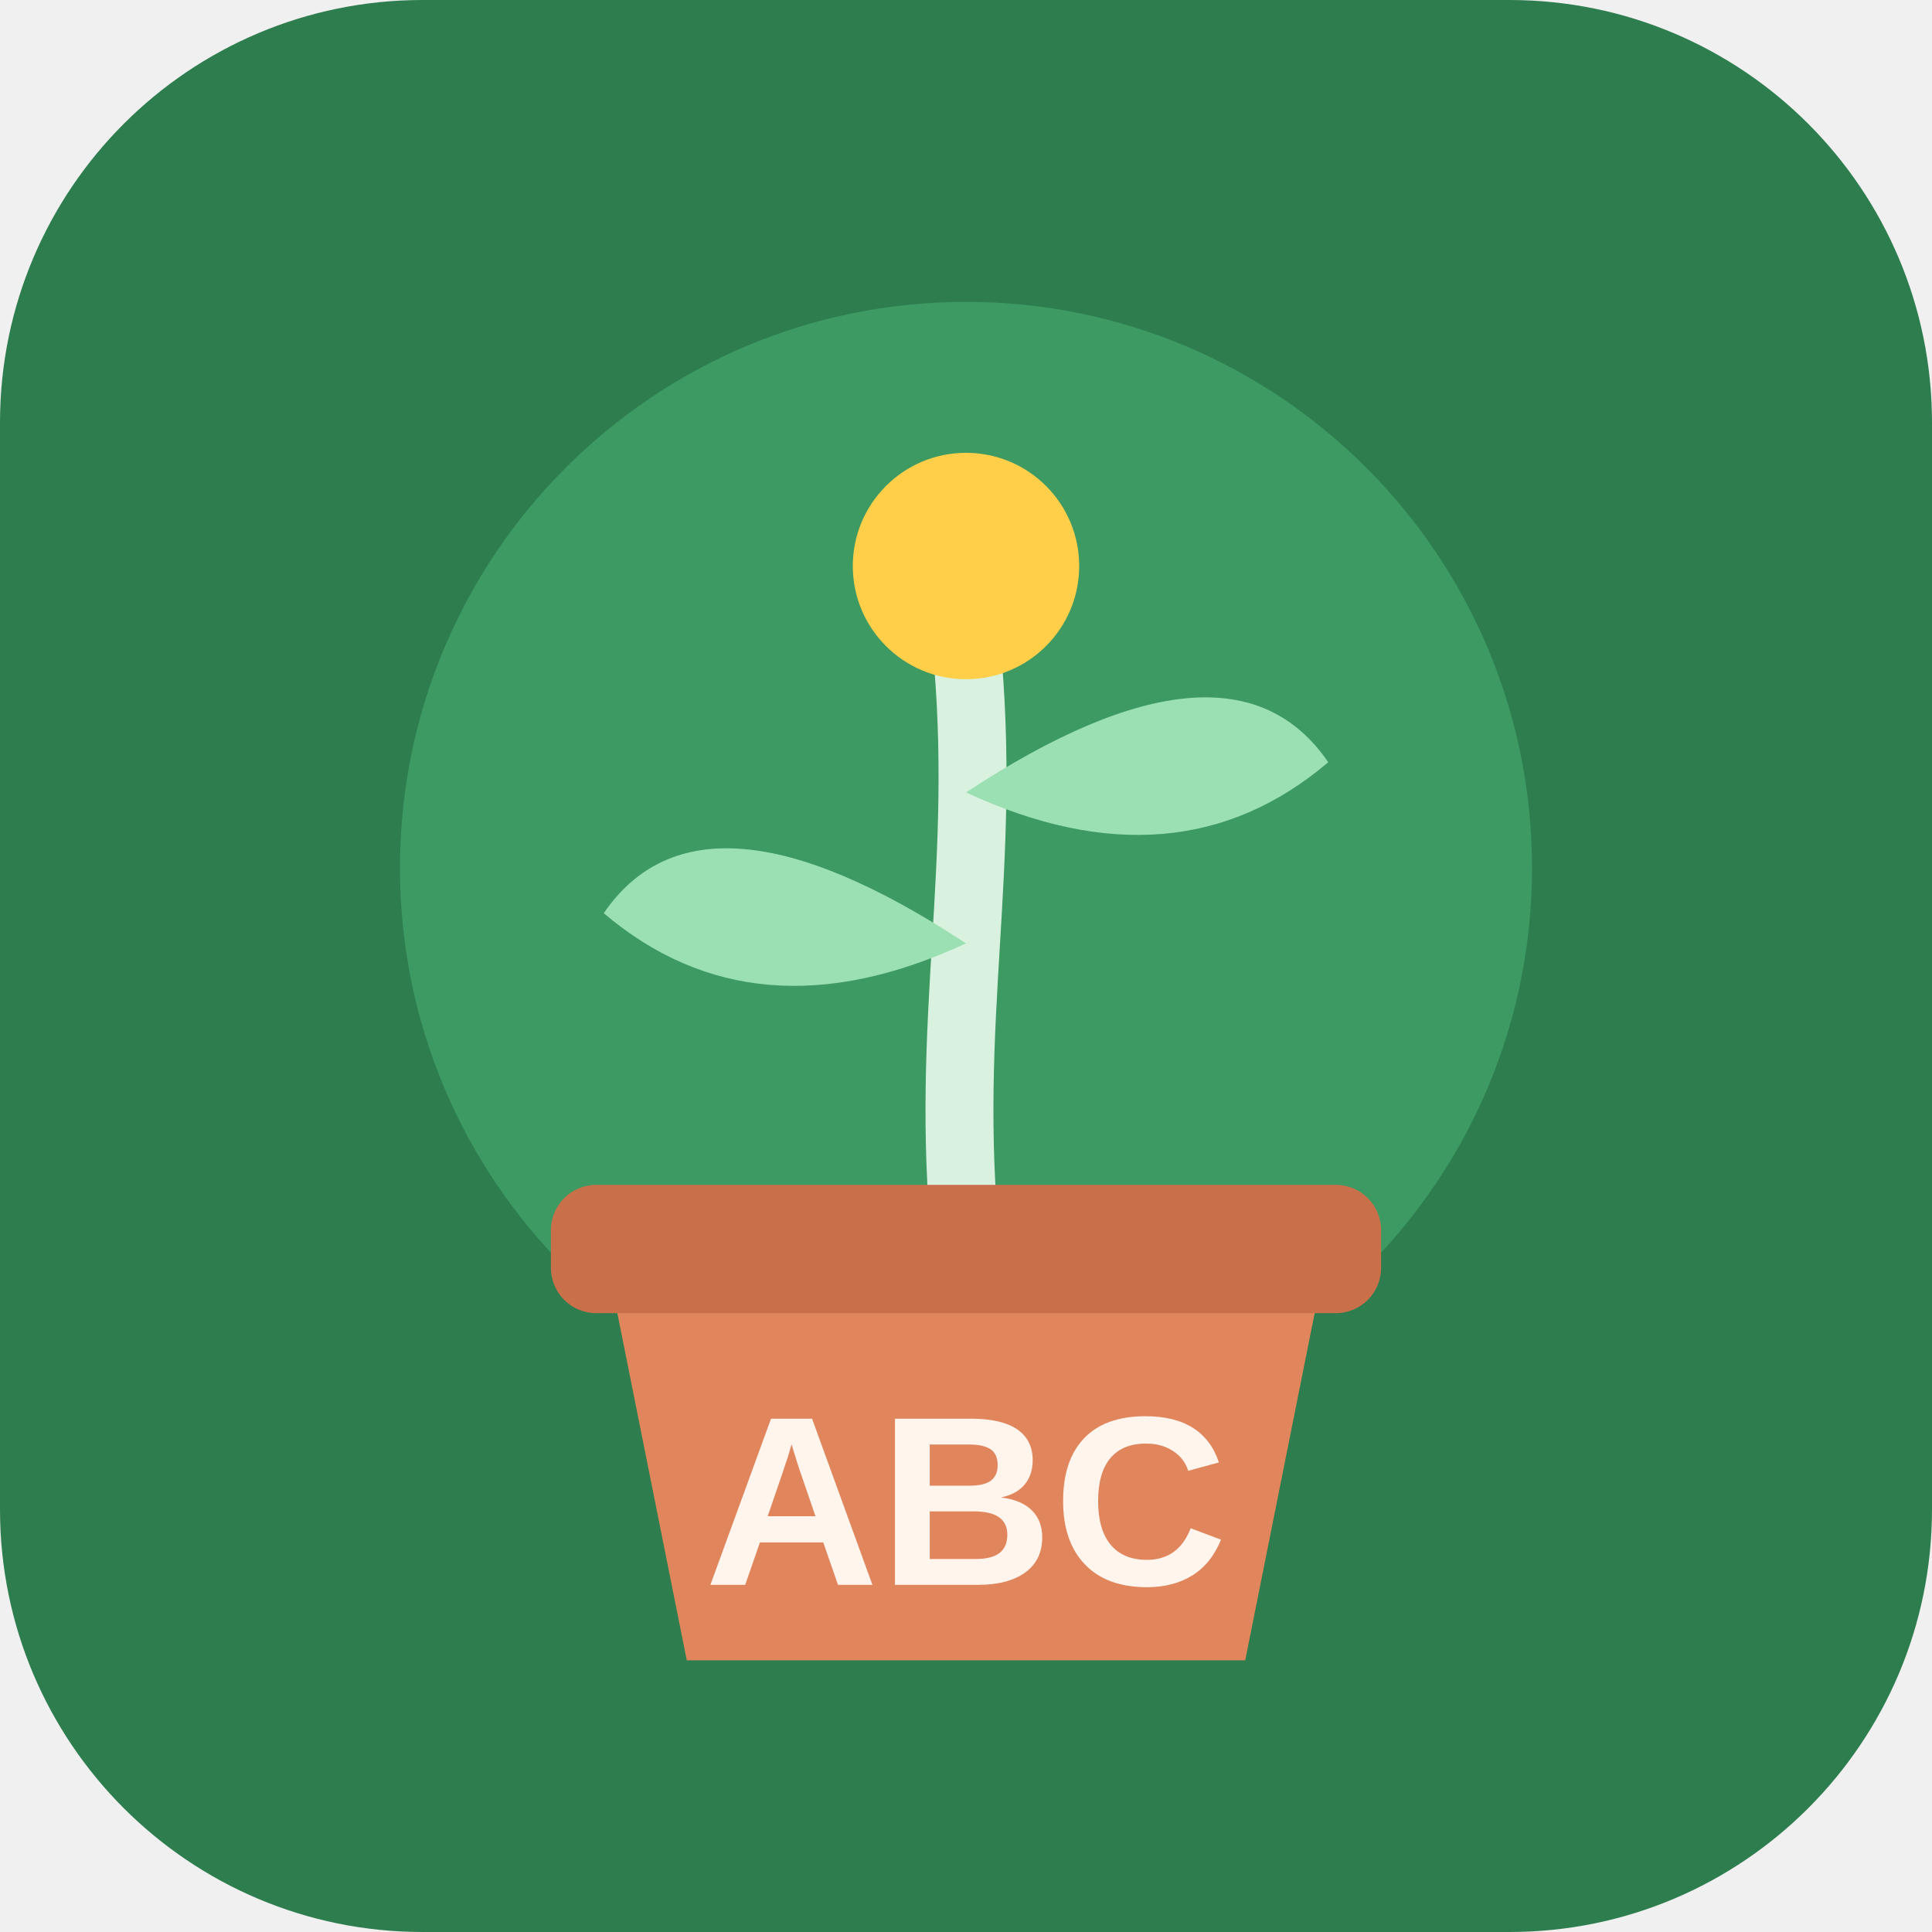
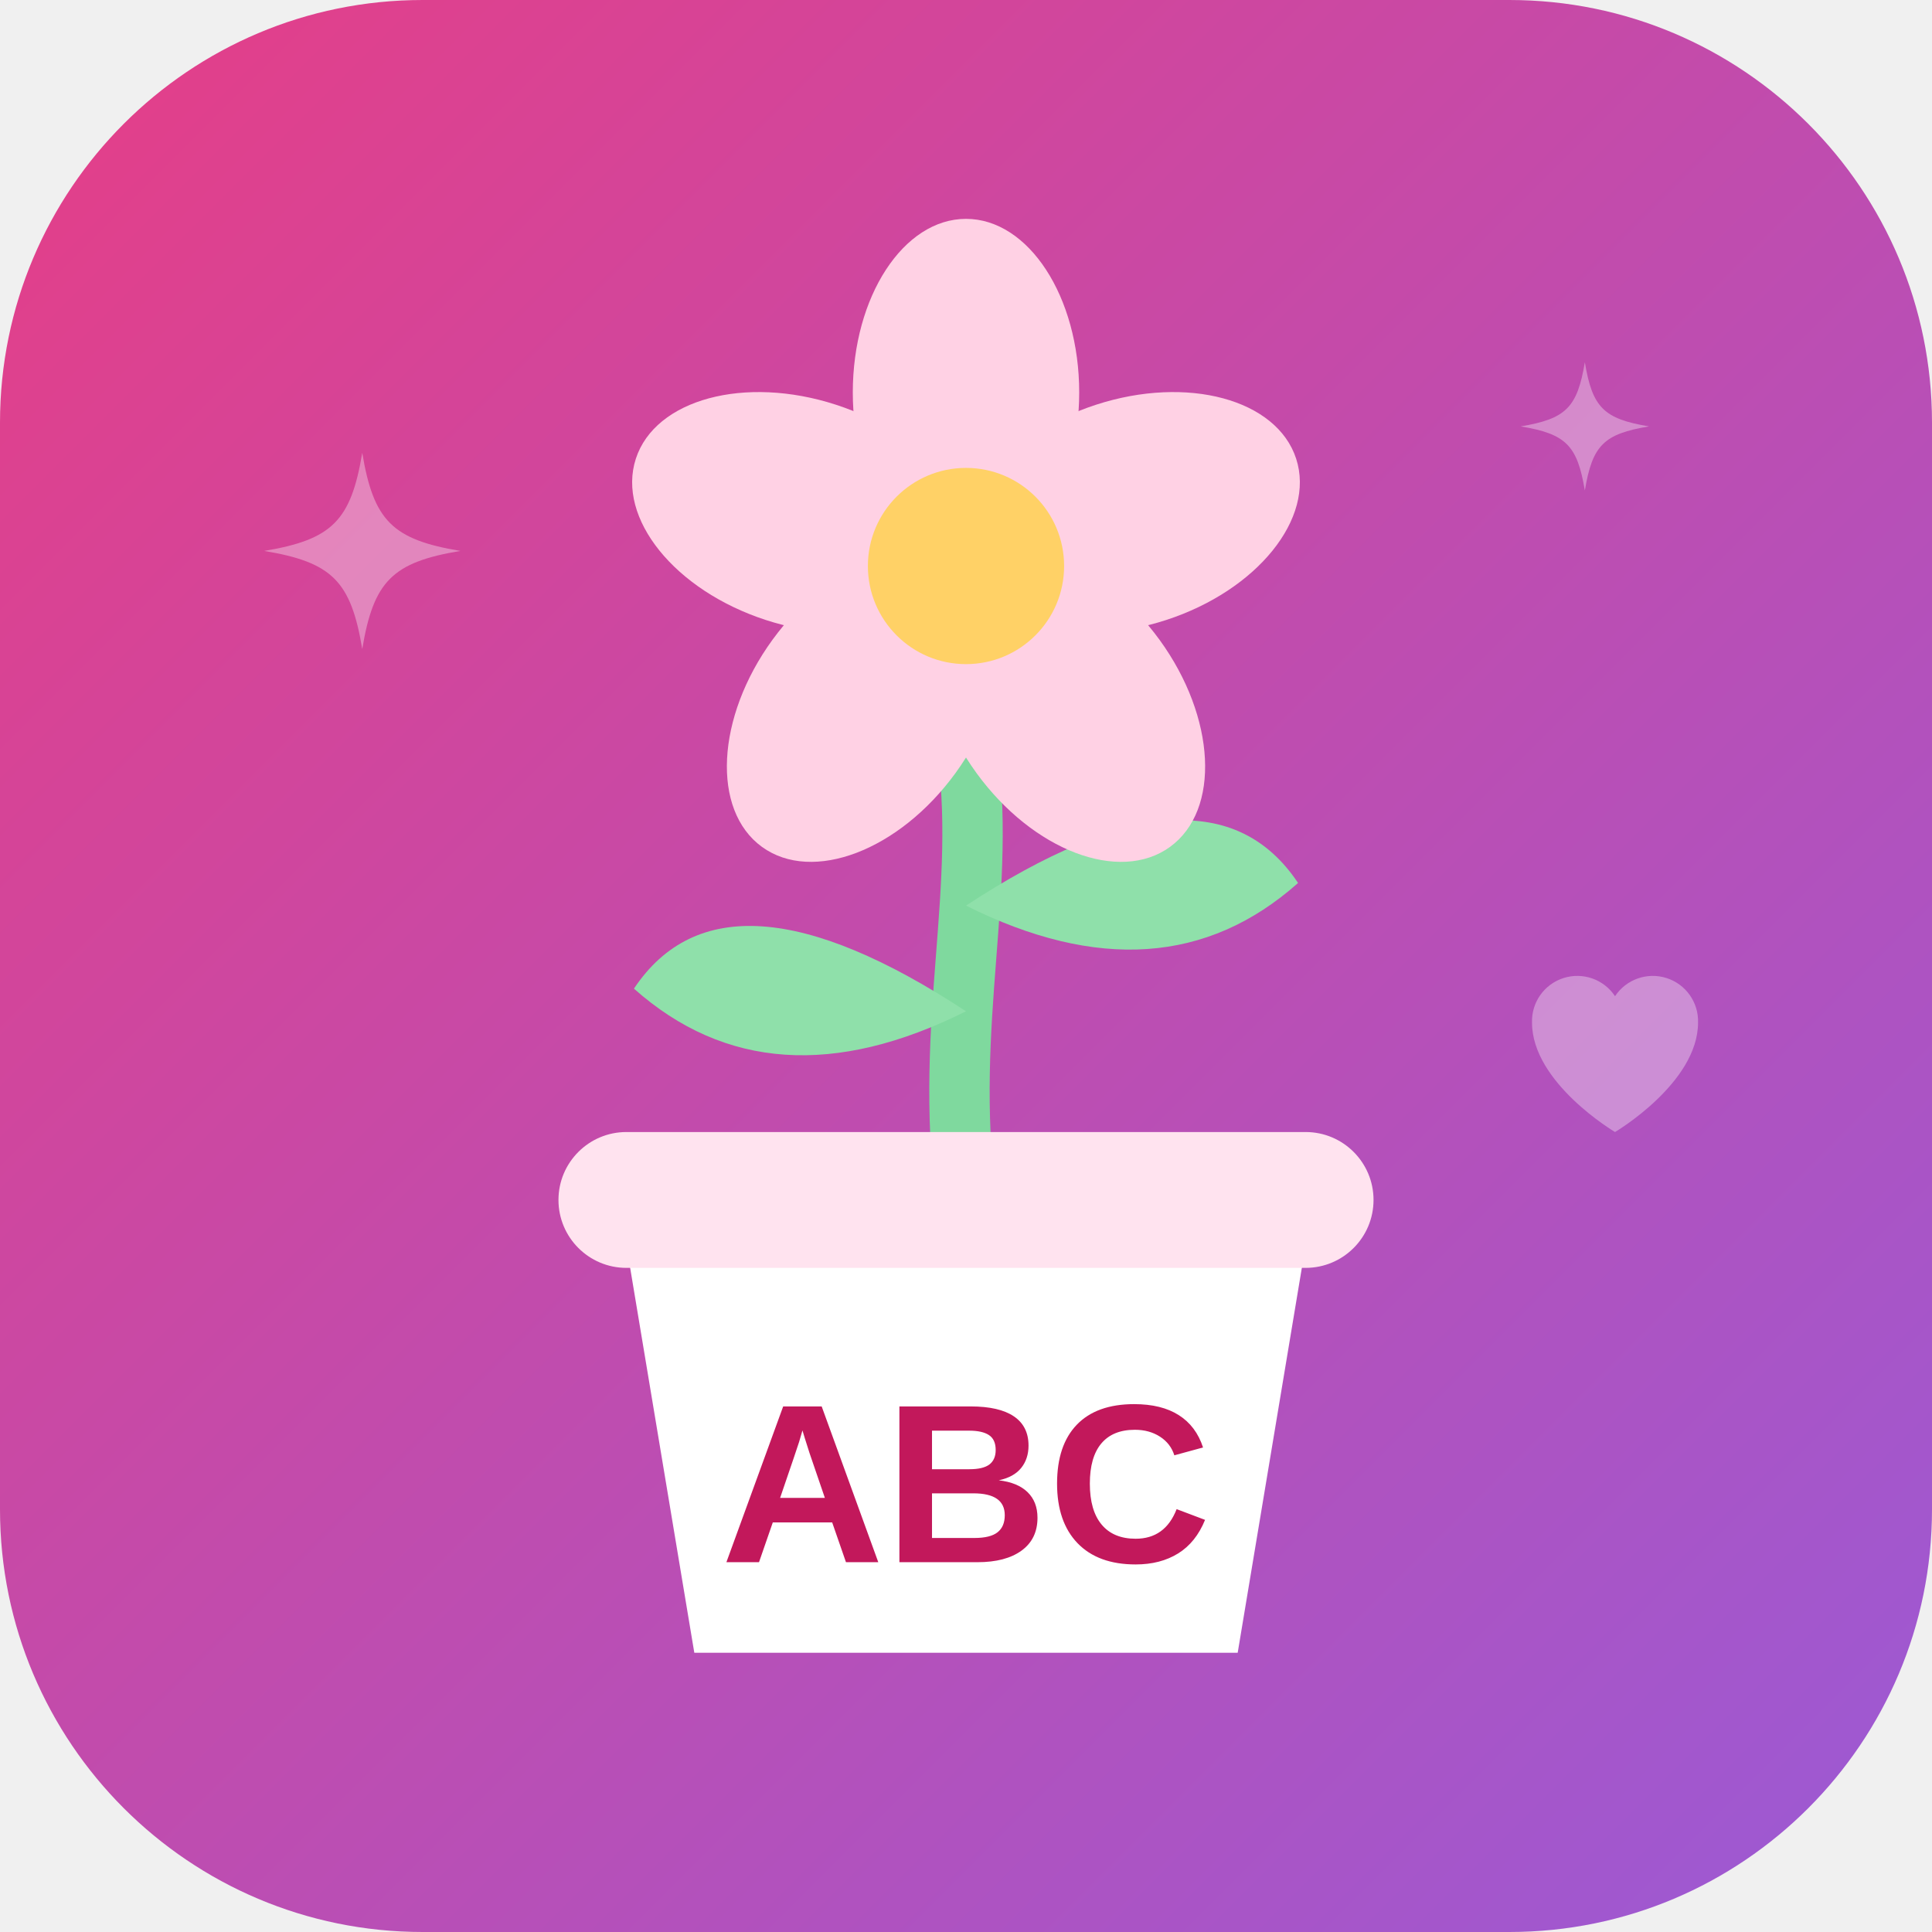
<svg xmlns="http://www.w3.org/2000/svg" viewBox="0 0 512 512">
-   <rect width="512" height="512" rx="112" fill="#2e7d4f" />
-   <circle cx="256" cy="230" r="150" fill="#3d9a62" />
-   <path d="M256 330 C 250 270 262 230 256 170" stroke="#d9f2e0" stroke-width="18" fill="none" stroke-linecap="round" />
-   <path d="M256 250 q -70 -46 -96 -8 q 40 34 96 8z" fill="#9be0b2" />
-   <path d="M256 210 q 70 -46 96 -8 q -40 34 -96 8z" fill="#9be0b2" />
-   <circle cx="256" cy="150" r="30" fill="#ffcf4a" />
-   <path d="M160 330 h192 l-22 110 h-148z" fill="#e0855c" />
-   <rect x="146" y="314" width="220" height="34" rx="12" fill="#c96f4a" />
-   <text x="256" y="420" font-family="Nunito, Arial, sans-serif" font-weight="800" font-size="64" text-anchor="middle" fill="#fff5ec">ABC</text>
+   <defs>
+     <linearGradient id="bg" x1="0" y1="0" x2="1" y2="1">
+       <stop offset="0" stop-color="#e63e86" />
+       <stop offset="1" stop-color="#9a5ad6" />
+     </linearGradient>
+   </defs>
+   <rect width="512" height="512" rx="112" fill="url(#bg)" />
+   <g fill="#ffffff" opacity="0.35">
+     <path d="M96 120c3 18 8 23 26 26-18 3-23 8-26 26-3-18-8-23-26-26 18-3 23-8 26-26z" />
+     <path d="M420 96c2 12 5 15 17 17-12 2-15 5-17 17-2-12-5-15-17-17 12-2 15-5 17-17z" />
+     <path d="M428 300s-22-13-22-29a12 12 0 0 1 22-7 12 12 0 0 1 22 7c0 16-22 29-22 29z" />
+   </g>
+   <path d="M256 318 C 250 270 262 236 256 196" stroke="#7fd99e" stroke-width="16" fill="none" stroke-linecap="round" />
+   <path d="M256 268 q -64 -42 -88 -6 q 36 32 88 6z" fill="#8fe0aa" />
+   <path d="M256 240 q 64 -42 88 -6 q -36 32 -88 6z" fill="#8fe0aa" />
+   <g transform="translate(256 150)">
+     <g fill="#ffd1e4">
+       <ellipse cx="0" cy="-46" rx="30" ry="46" />
+       <ellipse cx="0" cy="-46" rx="30" ry="46" transform="rotate(72)" />
+       <ellipse cx="0" cy="-46" rx="30" ry="46" transform="rotate(144)" />
+       <ellipse cx="0" cy="-46" rx="30" ry="46" transform="rotate(216)" />
+       <ellipse cx="0" cy="-46" rx="30" ry="46" transform="rotate(288)" />
+     </g>
+     <circle r="26" fill="#ffd166" />
+   </g>
+   <path d="M164 318 h184 l-20 120 h-144z" fill="#ffffff" />
+   <rect x="148" y="300" width="216" height="36" rx="18" fill="#ffe3ef" />
+   <text x="256" y="414" font-family="Fredoka, Nunito, Arial, sans-serif" font-weight="600" font-size="60" text-anchor="middle" fill="#c2185b">ABC</text>
</svg>
